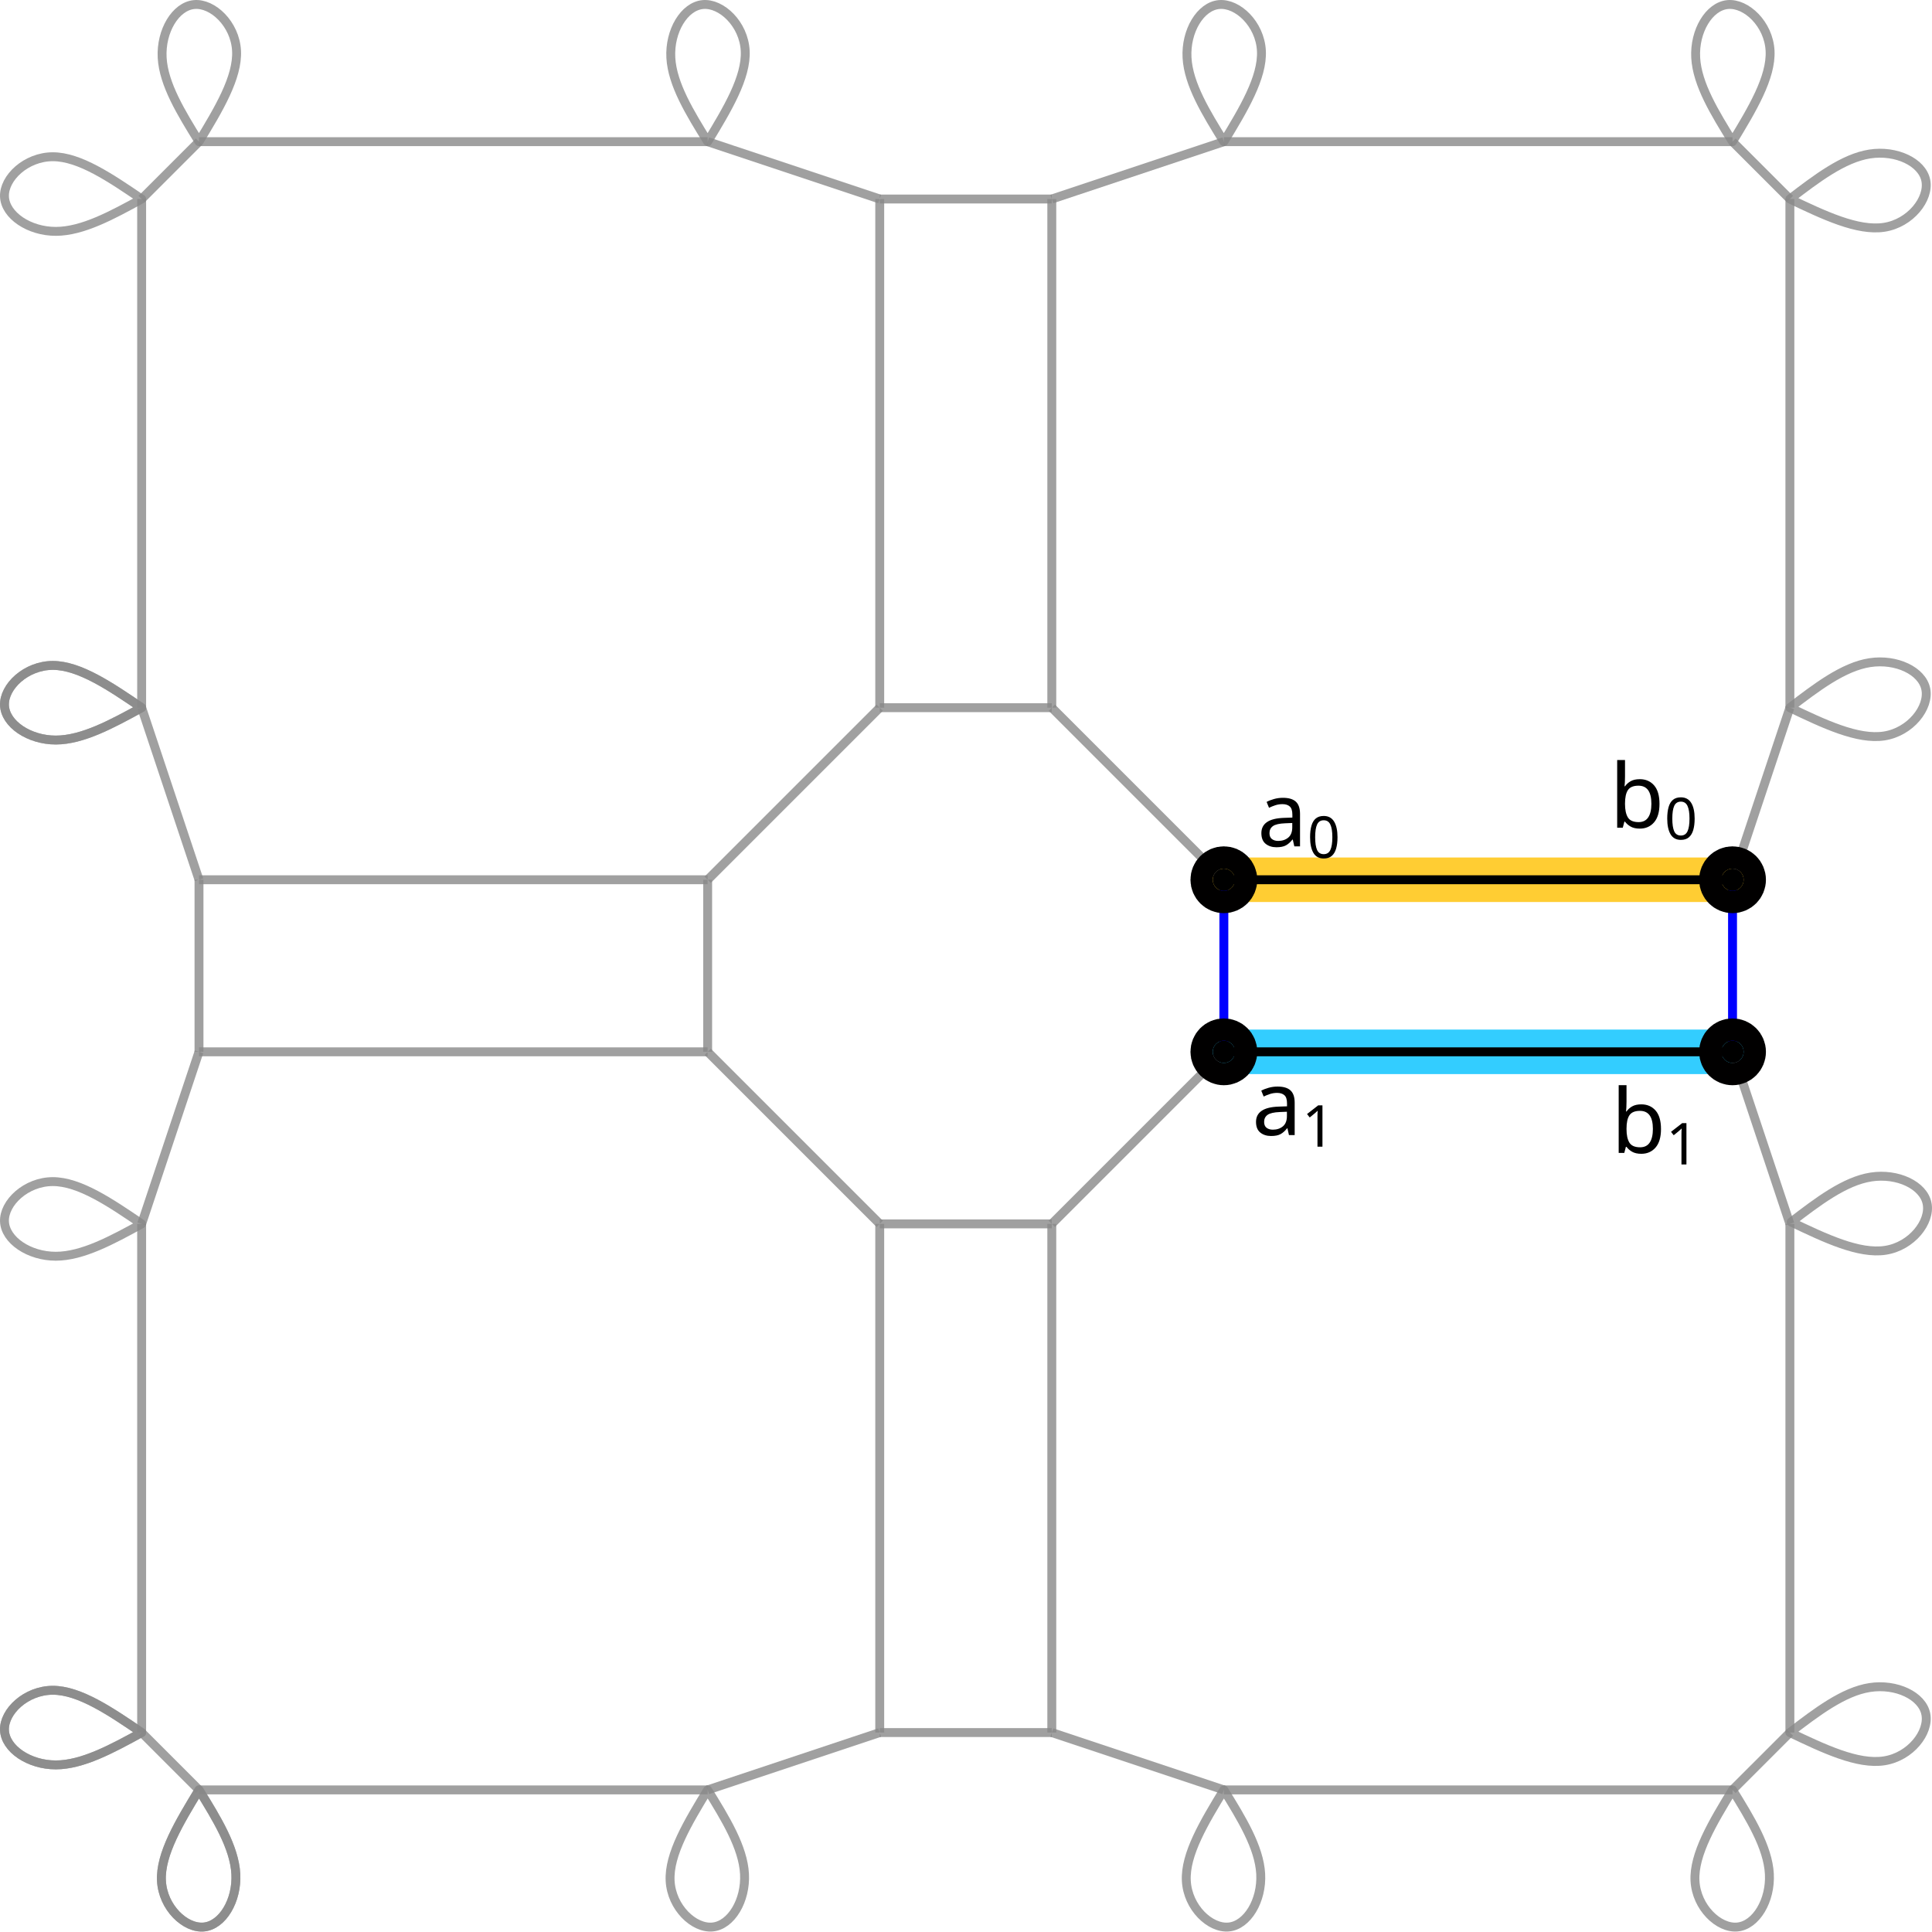
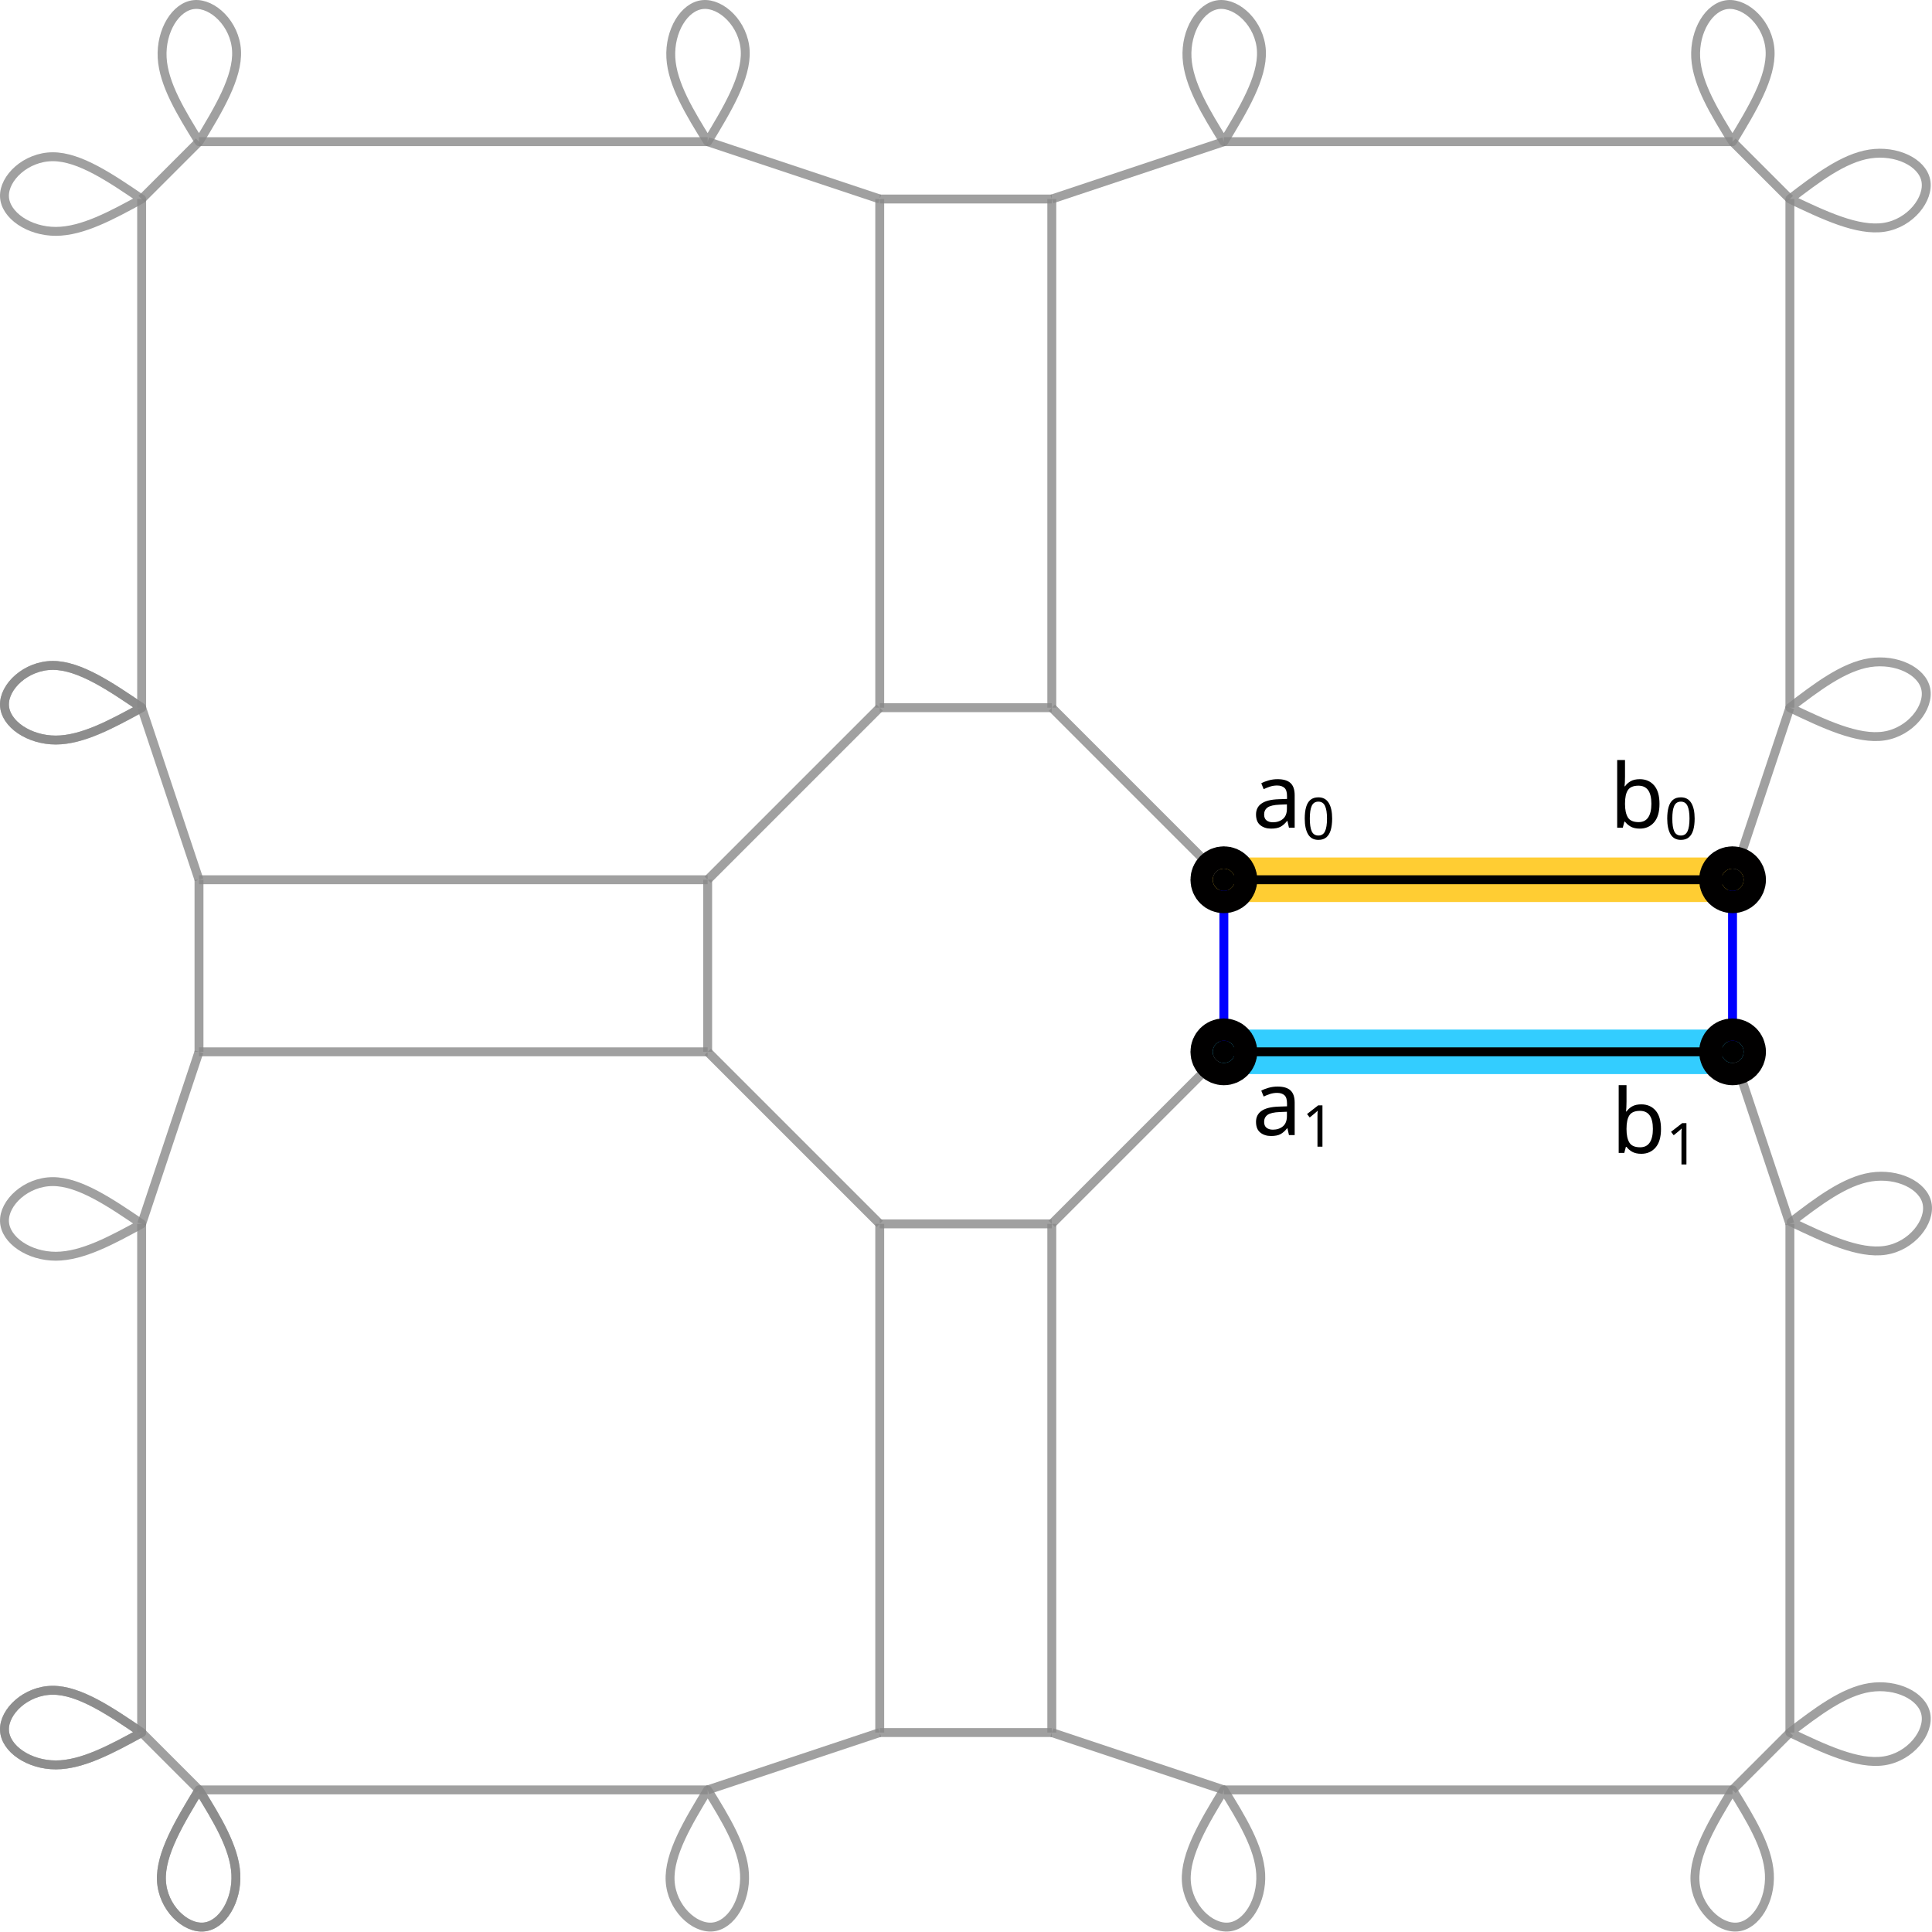
<svg xmlns="http://www.w3.org/2000/svg" height="867.431" width="867.625" version="1.1" id="svg75280" xml:space="preserve">
  <defs id="defs75284" />
  <path style="fill:none;stroke:#ffc000;stroke-width:20;stroke-linecap:round;stroke-linejoin:round;stroke-dasharray:none;stroke-opacity:0.8" d="M 778.047,395.08 H 549.613" id="path79088" />
  <path style="fill:none;stroke:#00c0ff;stroke-width:20;stroke-linecap:round;stroke-linejoin:round;stroke-dasharray:none;stroke-opacity:0.8" d="M 778.047,472.351 H 549.613" id="path79090" />
  <line x1="63.609" y1="778.056" x2="89.366" y2="803.813" id="link0_a1_1" stroke="#ff0000" stroke-width="4px" style="stroke:#888888;stroke-opacity:0.8" />
  <line x1="63.609" y1="778.056" x2="63.609" y2="778.056" id="link0_a2_0" stroke="#0000ff" stroke-width="4px" style="stroke:#888888;stroke-opacity:0.8" />
  <line x1="63.609" y1="778.056" x2="63.609" y2="778.056" id="link0_a3_0" stroke="#008000" stroke-width="4px" style="stroke:#888888;stroke-opacity:0.8" />
  <line x1="63.609" y1="778.056" x2="63.609" y2="549.622" id="link0_a0_7" style="stroke:#888888;stroke-width:4px;stroke-opacity:0.8" />
  <line x1="89.366" y1="803.813" x2="89.366" y2="803.813" id="link1_a2_1" stroke="#0000ff" stroke-width="4px" style="stroke:#888888;stroke-opacity:0.8" />
  <line x1="89.366" y1="803.813" x2="89.366" y2="803.813" id="link1_a3_1" stroke="#008000" stroke-width="4px" style="stroke:#888888;stroke-opacity:0.8" />
  <line x1="89.366" y1="803.813" x2="317.8" y2="803.813" id="link1_a0_2" style="stroke:#888888;stroke-width:4px;stroke-opacity:0.8" />
  <line x1="317.8" y1="803.813" x2="395.071" y2="778.056" id="link2_a1_3" stroke="#ff0000" stroke-width="4px" style="stroke:#888888;stroke-opacity:0.8" />
  <line x1="317.8" y1="803.813" x2="317.8" y2="803.813" id="link2_a2_2" stroke="#0000ff" stroke-width="4px" style="stroke:#888888;stroke-opacity:0.8" />
  <line x1="317.8" y1="803.813" x2="317.8" y2="803.813" id="link2_a3_2" stroke="#008000" stroke-width="4px" style="stroke:#888888;stroke-opacity:0.8" />
  <line x1="395.071" y1="778.056" x2="472.342" y2="778.056" id="link3_a2_12" stroke="#0000ff" stroke-width="4px" style="stroke:#888888;stroke-opacity:0.8" />
  <line x1="395.071" y1="778.056" x2="395.071" y2="778.056" id="link3_a3_3" stroke="#008000" stroke-width="4px" style="stroke:#888888;stroke-opacity:0.8" />
  <line x1="395.071" y1="778.056" x2="395.071" y2="549.622" id="link3_a0_4" style="stroke:#888888;stroke-width:4px;stroke-opacity:0.8" />
  <line x1="395.071" y1="549.622" x2="317.8" y2="472.351" id="link4_a1_5" stroke="#ff0000" stroke-width="4px" style="stroke:#888888;stroke-opacity:0.8" />
  <line x1="395.071" y1="549.622" x2="472.342" y2="549.622" id="link4_a2_8" stroke="#0000ff" stroke-width="4px" style="stroke:#888888;stroke-opacity:0.8" />
  <line x1="395.071" y1="549.622" x2="395.071" y2="549.622" id="link4_a3_4" stroke="#008000" stroke-width="4px" style="stroke:#888888;stroke-opacity:0.8" />
  <line x1="317.8" y1="472.351" x2="317.8" y2="395.08" id="link5_a2_20" stroke="#0000ff" stroke-width="4px" style="stroke:#888888;stroke-opacity:0.8" />
  <line x1="317.8" y1="472.351" x2="317.8" y2="472.351" id="link5_a3_5" stroke="#008000" stroke-width="4px" style="stroke:#888888;stroke-opacity:0.8" />
  <line x1="317.8" y1="472.351" x2="89.366" y2="472.351" id="link5_a0_6" style="stroke:#888888;stroke-width:4px;stroke-opacity:0.8" />
  <line x1="89.366" y1="472.351" x2="63.609" y2="549.622" id="link6_a1_7" stroke="#ff0000" stroke-width="4px" style="stroke:#888888;stroke-opacity:0.8" />
  <line x1="89.366" y1="472.351" x2="89.366" y2="395.08" id="link6_a2_16" stroke="#0000ff" stroke-width="4px" style="stroke:#888888;stroke-opacity:0.8" />
  <line x1="89.366" y1="472.351" x2="89.366" y2="472.351" id="link6_a3_6" stroke="#008000" stroke-width="4px" style="stroke:#888888;stroke-opacity:0.8" />
  <line x1="63.609" y1="549.622" x2="63.609" y2="549.622" id="link7_a2_7" stroke="#0000ff" stroke-width="4px" style="stroke:#888888;stroke-opacity:0.8" />
  <line x1="63.609" y1="549.622" x2="63.609" y2="549.622" id="link7_a3_7" stroke="#008000" stroke-width="4px" style="stroke:#888888;stroke-opacity:0.8" />
  <line x1="472.342" y1="549.622" x2="549.613" y2="472.351" id="link8_a1_9" stroke="#ff0000" stroke-width="4px" style="stroke:#888888;stroke-opacity:0.8" />
  <line x1="472.342" y1="549.622" x2="472.342" y2="549.622" id="link8_a3_8" stroke="#008000" stroke-width="4px" style="stroke:#888888;stroke-opacity:0.8" />
  <line x1="472.342" y1="549.622" x2="472.342" y2="778.056" id="link8_a0_12" style="stroke:#888888;stroke-width:4px;stroke-opacity:0.8" />
  <line x1="549.613" y1="472.351" x2="549.613" y2="395.08" id="link9_a2_25" stroke="#0000ff" stroke-width="4px" />
  <line x1="549.613" y1="472.351" x2="549.613" y2="472.351" id="link9_a3_9" stroke="#008000" stroke-width="4px" />
  <line x1="549.613" y1="472.351" x2="778.047" y2="472.351" id="link9_a0_10" style="stroke:#000000;stroke-width:4px" />
  <line x1="778.047" y1="472.351" x2="803.804" y2="549.622" id="link10_a1_11" stroke="#ff0000" stroke-width="4px" style="stroke:#888888;stroke-opacity:0.8" />
  <line x1="778.047" y1="472.351" x2="778.047" y2="395.08" id="link10_a2_26" stroke="#0000ff" stroke-width="4px" />
  <line x1="778.047" y1="472.351" x2="778.047" y2="472.351" id="link10_a3_10" stroke="#008000" stroke-width="4px" />
  <line x1="803.804" y1="549.622" x2="803.804" y2="549.622" id="link11_a2_11" stroke="#0000ff" stroke-width="4px" style="stroke:#888888;stroke-opacity:0.8" />
  <line x1="803.804" y1="549.622" x2="803.804" y2="549.622" id="link11_a3_11" stroke="#008000" stroke-width="4px" style="stroke:#888888;stroke-opacity:0.8" />
  <line x1="803.804" y1="549.622" x2="803.804" y2="778.056" id="link11_a0_15" style="stroke:#888888;stroke-width:4px;stroke-opacity:0.8" />
  <line x1="472.342" y1="778.056" x2="549.613" y2="803.813" id="link12_a1_13" stroke="#ff0000" stroke-width="4px" style="stroke:#888888;stroke-opacity:0.8" />
  <line x1="472.342" y1="778.056" x2="472.342" y2="778.056" id="link12_a3_12" stroke="#008000" stroke-width="4px" style="stroke:#888888;stroke-opacity:0.8" />
  <line x1="549.613" y1="803.813" x2="549.613" y2="803.813" id="link13_a2_13" stroke="#0000ff" stroke-width="4px" style="stroke:#888888;stroke-opacity:0.8" />
  <line x1="549.613" y1="803.813" x2="549.613" y2="803.813" id="link13_a3_13" stroke="#008000" stroke-width="4px" style="stroke:#888888;stroke-opacity:0.8" />
  <line x1="549.613" y1="803.813" x2="778.047" y2="803.813" id="link13_a0_14" style="stroke:#888888;stroke-width:4px;stroke-opacity:0.8" />
  <line x1="778.047" y1="803.813" x2="803.804" y2="778.056" id="link14_a1_15" stroke="#ff0000" stroke-width="4px" style="stroke:#888888;stroke-opacity:0.8" />
  <line x1="778.047" y1="803.813" x2="778.047" y2="803.813" id="link14_a2_14" stroke="#0000ff" stroke-width="4px" style="stroke:#888888;stroke-opacity:0.8" />
  <line x1="778.047" y1="803.813" x2="778.047" y2="803.813" id="link14_a3_14" stroke="#008000" stroke-width="4px" style="stroke:#888888;stroke-opacity:0.8" />
  <line x1="803.804" y1="778.056" x2="803.804" y2="778.056" id="link15_a2_15" stroke="#0000ff" stroke-width="4px" style="stroke:#888888;stroke-opacity:0.8" />
  <line x1="803.804" y1="778.056" x2="803.804" y2="778.056" id="link15_a3_15" stroke="#008000" stroke-width="4px" style="stroke:#888888;stroke-opacity:0.8" />
  <line x1="89.366" y1="395.08" x2="63.609" y2="317.808" id="link16_a1_17" stroke="#ff0000" stroke-width="4px" style="stroke:#888888;stroke-opacity:0.8" />
  <line x1="89.366" y1="395.08" x2="89.366" y2="395.08" id="link16_a3_16" stroke="#008000" stroke-width="4px" style="stroke:#888888;stroke-opacity:0.8" />
  <line x1="89.366" y1="395.08" x2="317.8" y2="395.08" id="link16_a0_20" style="stroke:#888888;stroke-width:4px;stroke-opacity:0.8" />
  <line x1="63.609" y1="317.808" x2="63.609" y2="317.808" id="link17_a2_17" stroke="#0000ff" stroke-width="4px" style="stroke:#888888;stroke-opacity:0.8" />
  <line x1="63.609" y1="317.808" x2="63.609" y2="317.808" id="link17_a3_17" stroke="#008000" stroke-width="4px" style="stroke:#888888;stroke-opacity:0.8" />
  <line x1="63.609" y1="317.808" x2="63.609" y2="89.375" id="link17_a0_18" style="stroke:#888888;stroke-width:4px;stroke-opacity:0.8" />
  <line x1="63.609" y1="89.375" x2="89.366" y2="63.618" id="link18_a1_19" stroke="#ff0000" stroke-width="4px" style="stroke:#888888;stroke-opacity:0.8" />
  <line x1="63.609" y1="89.375" x2="63.609" y2="89.375" id="link18_a2_18" stroke="#0000ff" stroke-width="4px" style="stroke:#888888;stroke-opacity:0.8" />
  <line x1="63.609" y1="89.375" x2="63.609" y2="89.375" id="link18_a3_18" stroke="#008000" stroke-width="4px" style="stroke:#888888;stroke-opacity:0.8" />
  <line x1="89.366" y1="63.618" x2="89.366" y2="63.618" id="link19_a2_19" stroke="#0000ff" stroke-width="4px" style="stroke:#888888;stroke-opacity:0.8" />
  <line x1="89.366" y1="63.618" x2="89.366" y2="63.618" id="link19_a3_19" stroke="#008000" stroke-width="4px" style="stroke:#888888;stroke-opacity:0.8" />
  <line x1="89.366" y1="63.618" x2="317.8" y2="63.618" id="link19_a0_23" style="stroke:#888888;stroke-width:4px;stroke-opacity:0.8" />
  <line x1="317.8" y1="395.08" x2="395.071" y2="317.808" id="link20_a1_21" stroke="#ff0000" stroke-width="4px" style="stroke:#888888;stroke-opacity:0.8" />
  <line x1="317.8" y1="395.08" x2="317.8" y2="395.08" id="link20_a3_20" stroke="#008000" stroke-width="4px" style="stroke:#888888;stroke-opacity:0.8" />
  <line x1="395.071" y1="317.808" x2="472.342" y2="317.808" id="link21_a2_24" stroke="#0000ff" stroke-width="4px" style="stroke:#888888;stroke-opacity:0.8" />
  <line x1="395.071" y1="317.808" x2="395.071" y2="317.808" id="link21_a3_21" stroke="#008000" stroke-width="4px" style="stroke:#888888;stroke-opacity:0.8" />
  <line x1="395.071" y1="317.808" x2="395.071" y2="89.375" id="link21_a0_22" style="stroke:#888888;stroke-width:4px;stroke-opacity:0.8" />
  <line x1="395.071" y1="89.375" x2="317.8" y2="63.618" id="link22_a1_23" stroke="#ff0000" stroke-width="4px" style="stroke:#888888;stroke-opacity:0.8" />
  <line x1="395.071" y1="89.375" x2="472.342" y2="89.375" id="link22_a2_28" stroke="#0000ff" stroke-width="4px" style="stroke:#888888;stroke-opacity:0.8" />
  <line x1="395.071" y1="89.375" x2="395.071" y2="89.375" id="link22_a3_22" stroke="#008000" stroke-width="4px" style="stroke:#888888;stroke-opacity:0.8" />
  <line x1="317.8" y1="63.618" x2="317.8" y2="63.618" id="link23_a2_23" stroke="#0000ff" stroke-width="4px" style="stroke:#888888;stroke-opacity:0.8" />
  <line x1="317.8" y1="63.618" x2="317.8" y2="63.618" id="link23_a3_23" stroke="#008000" stroke-width="4px" style="stroke:#888888;stroke-opacity:0.8" />
  <line x1="472.342" y1="317.808" x2="549.613" y2="395.08" id="link24_a1_25" stroke="#ff0000" stroke-width="4px" style="stroke:#888888;stroke-opacity:0.8" />
  <line x1="472.342" y1="317.808" x2="472.342" y2="317.808" id="link24_a3_24" stroke="#008000" stroke-width="4px" style="stroke:#888888;stroke-opacity:0.8" />
  <line x1="472.342" y1="317.808" x2="472.342" y2="89.375" id="link24_a0_28" style="stroke:#888888;stroke-width:4px;stroke-opacity:0.8" />
  <line x1="549.613" y1="395.08" x2="549.613" y2="395.08" id="link25_a3_25" stroke="#008000" stroke-width="4px" />
  <line x1="549.613" y1="395.08" x2="778.047" y2="395.08" id="link25_a0_26" style="stroke:#000000;stroke-width:4px" />
  <line x1="778.047" y1="395.08" x2="803.804" y2="317.808" id="link26_a1_27" stroke="#ff0000" stroke-width="4px" style="stroke:#888888;stroke-opacity:0.8" />
  <line x1="778.047" y1="395.08" x2="778.047" y2="395.08" id="link26_a3_26" stroke="#008000" stroke-width="4px" />
  <line x1="803.804" y1="317.808" x2="803.804" y2="317.808" id="link27_a2_27" stroke="#0000ff" stroke-width="4px" style="stroke:#888888;stroke-opacity:0.8" />
  <line x1="803.804" y1="317.808" x2="803.804" y2="317.808" id="link27_a3_27" stroke="#008000" stroke-width="4px" style="stroke:#888888;stroke-opacity:0.8" />
  <line x1="803.804" y1="317.808" x2="803.804" y2="89.375" id="link27_a0_31" style="stroke:#888888;stroke-width:4px;stroke-opacity:0.8" />
  <line x1="472.342" y1="89.375" x2="549.613" y2="63.618" id="link28_a1_29" stroke="#ff0000" stroke-width="4px" style="stroke:#888888;stroke-opacity:0.8" />
  <line x1="472.342" y1="89.375" x2="472.342" y2="89.375" id="link28_a3_28" stroke="#008000" stroke-width="4px" style="stroke:#888888;stroke-opacity:0.8" />
  <line x1="549.613" y1="63.618" x2="549.613" y2="63.618" id="link29_a2_29" stroke="#0000ff" stroke-width="4px" style="stroke:#888888;stroke-opacity:0.8" />
  <line x1="549.613" y1="63.618" x2="549.613" y2="63.618" id="link29_a3_29" stroke="#008000" stroke-width="4px" style="stroke:#888888;stroke-opacity:0.8" />
  <line x1="549.613" y1="63.618" x2="778.047" y2="63.618" id="link29_a0_30" style="stroke:#888888;stroke-width:4px;stroke-opacity:0.8" />
  <line x1="778.047" y1="63.618" x2="803.804" y2="89.375" id="link30_a1_31" stroke="#ff0000" stroke-width="4px" style="stroke:#888888;stroke-opacity:0.8" />
  <line x1="778.047" y1="63.618" x2="778.047" y2="63.618" id="link30_a2_30" stroke="#0000ff" stroke-width="4px" style="stroke:#888888;stroke-opacity:0.8" />
  <line x1="778.047" y1="63.618" x2="778.047" y2="63.618" id="link30_a3_30" stroke="#008000" stroke-width="4px" style="stroke:#888888;stroke-opacity:0.8" />
  <line x1="803.804" y1="89.375" x2="803.804" y2="89.375" id="link31_a2_31" stroke="#0000ff" stroke-width="4px" style="stroke:#888888;stroke-opacity:0.8" />
  <line x1="803.804" y1="89.375" x2="803.804" y2="89.375" id="link31_a3_31" stroke="#008000" stroke-width="4px" style="stroke:#888888;stroke-opacity:0.8" />
  <circle cx="778.047" cy="395.08" r="5" fill="#000000" stroke="none" id="dart5-2-9" style="fill:#000000;fill-opacity:1;stroke:#010000;stroke-width:20;stroke-dasharray:none;stroke-opacity:1" />
  <circle cx="778.047" cy="472.351" r="5" fill="#000000" stroke="none" id="dart5-2-9-9" style="fill:#000000;fill-opacity:1;stroke:#010000;stroke-width:20;stroke-dasharray:none;stroke-opacity:1" />
  <circle cx="549.613" cy="472.351" r="5" fill="#000000" stroke="none" id="dart5-2-9-6" style="fill:#000000;fill-opacity:1;stroke:#010000;stroke-width:20;stroke-dasharray:none;stroke-opacity:1" />
  <circle cx="549.613" cy="395.08" r="5" fill="#000000" stroke="none" id="dart5-2-9-3" style="fill:#000000;fill-opacity:1;stroke:#010000;stroke-width:20;stroke-dasharray:none;stroke-opacity:1" />
  <text xml:space="preserve" style="font-style:normal;font-weight:normal;font-size:40px;line-height:1.25;font-family:sans-serif;fill:#000000;fill-opacity:1;stroke:#888888;stroke-opacity:0.8" x="878.503" y="395.712" id="text78928">
    <tspan id="tspan78926" x="878.503" y="395.712" />
  </text>
-   <text xml:space="preserve" style="font-style:normal;font-weight:normal;font-size:40px;line-height:1.25;font-family:sans-serif;fill:#000000;fill-opacity:1;stroke:none" x="564.613" y="380.08" id="text78932">
-     <tspan id="tspan78930" x="564.613" y="380.08">a<tspan style="font-size:65%;baseline-shift:sub" id="tspan78934">0</tspan>
+   <text xml:space="preserve" style="font-style:normal;font-weight:normal;font-size:40px;line-height:1.25;font-family:sans-serif;fill:#000000;fill-opacity:1;stroke:none" x="562.211" y="371.711" id="text78932">
+     <tspan id="tspan78930" x="562.211" y="371.711">a<tspan style="font-size:65%;baseline-shift:sub" id="tspan78934">0</tspan>
    </tspan>
  </text>
  <text xml:space="preserve" style="font-style:normal;font-weight:normal;font-size:40px;line-height:1.25;font-family:sans-serif;fill:#000000;fill-opacity:1;stroke:none" x="722.841" y="371.711" id="text78938">
    <tspan id="tspan78936" x="722.841" y="371.711">b<tspan style="font-size:65%;baseline-shift:sub" id="tspan78940">0</tspan>
    </tspan>
  </text>
  <text xml:space="preserve" style="font-style:normal;font-weight:normal;font-size:40px;line-height:1.25;font-family:sans-serif;fill:#000000;fill-opacity:1;stroke:none" x="562.211" y="509.753" id="text78944">
    <tspan id="tspan78942" x="562.211" y="509.753">a<tspan style="font-size:65%;baseline-shift:sub" id="tspan78946">1</tspan>
    </tspan>
  </text>
  <text xml:space="preserve" style="font-style:normal;font-weight:normal;font-size:40px;line-height:1.25;font-family:sans-serif;fill:#000000;fill-opacity:1;stroke:none" x="723.514" y="517.742" id="text78950">
    <tspan id="tspan78948" x="723.514" y="517.742">b<tspan style="font-size:65%;baseline-shift:sub" id="tspan78952">1</tspan>
    </tspan>
  </text>
  <path style="fill:none;fill-opacity:1;stroke:#888888;stroke-width:4;stroke-linecap:round;stroke-linejoin:bevel;stroke-dasharray:none;stroke-dashoffset:0;stroke-opacity:0.8;stop-color:#000000" d="m 803.804,317.809 c 15.236,7.268 30.473,14.536 42.329,12.701 11.856,-1.835 20.33,-12.774 18.718,-21.005 -1.612,-8.231 -13.308,-13.753 -25.163,-11.917 -11.855,1.836 -23.87,11.028 -35.884,20.22" id="path11686-7-4-7-9-2-4-5" />
  <path style="fill:none;fill-opacity:1;stroke:#888888;stroke-width:4;stroke-linecap:round;stroke-linejoin:bevel;stroke-dasharray:none;stroke-dashoffset:0;stroke-opacity:0.8;stop-color:#000000" d="m 804.375,548.787 c 15.236,7.268 30.473,14.536 42.329,12.701 11.856,-1.835 20.33,-12.774 18.718,-21.005 -1.612,-8.231 -13.308,-13.753 -25.163,-11.917 -11.855,1.836 -23.87,11.028 -35.884,20.22" id="path11686-7-4-7-9-2-4-0" />
  <path style="fill:none;fill-opacity:1;stroke:#888888;stroke-width:4;stroke-linecap:round;stroke-linejoin:bevel;stroke-dasharray:none;stroke-dashoffset:0;stroke-opacity:0.8;stop-color:#000000" d="m 803.804,89.375 c 15.236,7.268 30.473,14.536 42.329,12.701 11.856,-1.835 20.33,-12.773 18.718,-21.005 -1.612,-8.231 -13.308,-13.753 -25.163,-11.917 -11.855,1.836 -23.87,11.028 -35.884,20.22" id="path11686-7-4-7-9-2-4" />
  <path style="fill:none;fill-opacity:1;stroke:#888888;stroke-width:4;stroke-linecap:round;stroke-linejoin:bevel;stroke-dasharray:none;stroke-dashoffset:0;stroke-opacity:0.8;stop-color:#000000" d="M 778.047,63.618 C 786.798,49.182 795.549,34.745 794.905,22.766 794.262,10.786 784.222,1.264 775.871,2.047 767.521,2.83 760.86,13.917 761.505,25.897 c 0.645,11.979 8.594,24.851 16.542,37.721" id="path11686-7-4-7-9-2-4-9" />
  <path style="fill:none;fill-opacity:1;stroke:#888888;stroke-width:4;stroke-linecap:round;stroke-linejoin:bevel;stroke-dasharray:none;stroke-dashoffset:0;stroke-opacity:0.8;stop-color:#000000" d="M 317.8,63.618 C 326.55,49.182 335.301,34.745 334.658,22.766 334.014,10.786 323.975,1.264 315.624,2.047 307.273,2.83 300.613,13.917 301.258,25.897 c 0.645,11.979 8.594,24.851 16.542,37.721" id="path11686-7-4-7-9-2-4-9-8" />
  <path style="fill:none;fill-opacity:1;stroke:#888888;stroke-width:4;stroke-linecap:round;stroke-linejoin:bevel;stroke-dasharray:none;stroke-dashoffset:0;stroke-opacity:0.8;stop-color:#000000" d="M 89.366,63.618 C 98.117,49.182 106.868,34.745 106.224,22.766 105.581,10.786 95.541,1.264 87.19,2.047 78.84,2.83 72.179,13.917 72.824,25.897 c 0.645,11.979 8.594,24.851 16.542,37.721" id="path11686-7-4-7-9-2-4-9-3" />
  <path style="fill:none;fill-opacity:1;stroke:#888888;stroke-width:4;stroke-linecap:round;stroke-linejoin:bevel;stroke-dasharray:none;stroke-dashoffset:0;stroke-opacity:0.8;stop-color:#000000" d="m 89.366,803.813 c -8.751,14.436 -17.502,28.872 -16.858,40.852 0.644,11.98 10.683,21.502 19.034,20.719 8.351,-0.783 15.011,-11.87 14.366,-23.85 -0.645,-11.979 -8.593,-24.851 -16.542,-37.721" id="path11686-7-4-7-9-2-4-9-89" />
  <path style="fill:none;fill-opacity:1;stroke:#888888;stroke-width:4;stroke-linecap:round;stroke-linejoin:bevel;stroke-dasharray:none;stroke-dashoffset:0;stroke-opacity:0.8;stop-color:#000000" d="M 549.613,63.618 C 558.364,49.182 567.115,34.745 566.472,22.766 565.828,10.786 555.789,1.264 547.438,2.047 539.087,2.83 532.427,13.917 533.072,25.897 c 0.645,11.979 8.594,24.851 16.542,37.721" id="path84405" />
  <path style="fill:none;fill-opacity:1;stroke:#888888;stroke-width:4;stroke-linecap:round;stroke-linejoin:bevel;stroke-dasharray:none;stroke-dashoffset:0;stroke-opacity:0.8;stop-color:#000000" d="m 89.366,803.813 c -8.751,14.436 -17.502,28.872 -16.858,40.852 0.644,11.98 10.683,21.502 19.034,20.719 8.351,-0.783 15.011,-11.87 14.366,-23.85 -0.645,-11.979 -8.593,-24.851 -16.542,-37.721" id="path84453" />
  <path style="fill:none;fill-opacity:1;stroke:#888888;stroke-width:4;stroke-linecap:round;stroke-linejoin:bevel;stroke-dasharray:none;stroke-dashoffset:0;stroke-opacity:0.8;stop-color:#000000" d="m 317.8,803.813 c -8.751,14.436 -17.502,28.872 -16.858,40.852 0.644,11.98 10.683,21.502 19.034,20.719 8.351,-0.783 15.011,-11.87 14.366,-23.85 -0.645,-11.979 -8.594,-24.851 -16.542,-37.721" id="path11686-7-4-7-9-2-4-9-89-4" />
  <path style="fill:none;fill-opacity:1;stroke:#888888;stroke-width:4;stroke-linecap:round;stroke-linejoin:bevel;stroke-dasharray:none;stroke-dashoffset:0;stroke-opacity:0.8;stop-color:#000000" d="m 549.613,803.813 c -8.751,14.436 -17.502,28.872 -16.858,40.852 0.644,11.98 10.683,21.502 19.034,20.719 8.351,-0.783 15.011,-11.87 14.366,-23.85 -0.645,-11.979 -8.594,-24.851 -16.542,-37.721" id="path11686-7-4-7-9-2-4-9-89-3" />
  <path style="fill:none;fill-opacity:1;stroke:#888888;stroke-width:4;stroke-linecap:round;stroke-linejoin:bevel;stroke-dasharray:none;stroke-dashoffset:0;stroke-opacity:0.8;stop-color:#000000" d="m 778.047,803.813 c -8.751,14.436 -17.502,28.872 -16.858,40.852 0.644,11.98 10.683,21.502 19.034,20.719 8.351,-0.783 15.011,-11.87 14.366,-23.85 -0.645,-11.979 -8.594,-24.851 -16.542,-37.721" id="path11686-7-4-7-9-2-4-9-89-6" />
  <path style="fill:none;fill-opacity:1;stroke:#888888;stroke-width:4;stroke-linecap:round;stroke-linejoin:bevel;stroke-dasharray:none;stroke-dashoffset:0;stroke-opacity:0.8;stop-color:#000000" d="m 803.804,778.056 c 15.236,7.268 30.473,14.536 42.329,12.701 11.856,-1.835 20.33,-12.774 18.718,-21.005 -1.612,-8.231 -13.308,-13.753 -25.163,-11.917 -11.855,1.836 -23.87,11.028 -35.884,20.22" id="path84533" />
  <path style="fill:none;fill-opacity:1;stroke:#888888;stroke-width:4;stroke-linecap:round;stroke-linejoin:bevel;stroke-dasharray:none;stroke-dashoffset:0;stroke-opacity:0.8;stop-color:#000000" d="m 63.609,317.809 c -13.955,-9.499 -27.91,-18.998 -39.907,-18.987 -11.997,0.012 -22.035,9.536 -21.693,17.916 0.342,8.38 11.063,15.616 23.06,15.603 11.997,-0.013 25.269,-7.272 38.54,-14.532" id="path84533-9" />
  <path style="fill:none;fill-opacity:1;stroke:#888888;stroke-width:4;stroke-linecap:round;stroke-linejoin:bevel;stroke-dasharray:none;stroke-dashoffset:0;stroke-opacity:0.8;stop-color:#000000" d="m 63.609,317.809 c -13.955,-9.499 -27.91,-18.998 -39.907,-18.987 -11.997,0.012 -22.035,9.536 -21.693,17.916 0.342,8.38 11.063,15.616 23.06,15.603 11.997,-0.013 25.269,-7.272 38.54,-14.532" id="path84607" />
  <path style="fill:none;fill-opacity:1;stroke:#888888;stroke-width:4;stroke-linecap:round;stroke-linejoin:bevel;stroke-dasharray:none;stroke-dashoffset:0;stroke-opacity:0.8;stop-color:#000000" d="m 63.609,549.622 c -13.955,-9.499 -27.91,-18.998 -39.907,-18.987 -11.997,0.012 -22.035,9.536 -21.693,17.916 0.342,8.38 11.063,15.616 23.06,15.603 11.997,-0.013 25.269,-7.272 38.54,-14.532" id="path84533-9-4" />
  <path style="fill:none;fill-opacity:1;stroke:#888888;stroke-width:4;stroke-linecap:round;stroke-linejoin:bevel;stroke-dasharray:none;stroke-dashoffset:0;stroke-opacity:0.8;stop-color:#000000" d="m 63.609,778.056 c -13.955,-9.499 -27.91,-18.998 -39.907,-18.987 -11.997,0.012 -22.035,9.536 -21.693,17.916 0.342,8.38 11.063,15.616 23.06,15.603 11.997,-0.013 25.269,-7.272 38.54,-14.532" id="path84533-9-0" />
  <path style="fill:none;fill-opacity:1;stroke:#888888;stroke-width:4;stroke-linecap:round;stroke-linejoin:bevel;stroke-dasharray:none;stroke-dashoffset:0;stroke-opacity:0.8;stop-color:#000000" d="m 63.609,778.056 c -13.955,-9.499 -27.91,-18.998 -39.907,-18.987 -11.997,0.012 -22.035,9.536 -21.693,17.916 0.342,8.38 11.063,15.616 23.06,15.603 11.997,-0.013 25.269,-7.272 38.54,-14.532" id="path84645" />
  <path style="fill:none;fill-opacity:1;stroke:#888888;stroke-width:4;stroke-linecap:round;stroke-linejoin:bevel;stroke-dasharray:none;stroke-dashoffset:0;stroke-opacity:0.8;stop-color:#000000" d="M 63.609,89.375 C 49.654,79.876 35.699,70.376 23.701,70.388 11.704,70.4 1.667,79.924 2.009,88.304 2.351,96.684 13.072,103.92 25.069,103.907 37.066,103.894 50.338,96.634 63.609,89.375" id="path84533-9-9" />
</svg>
